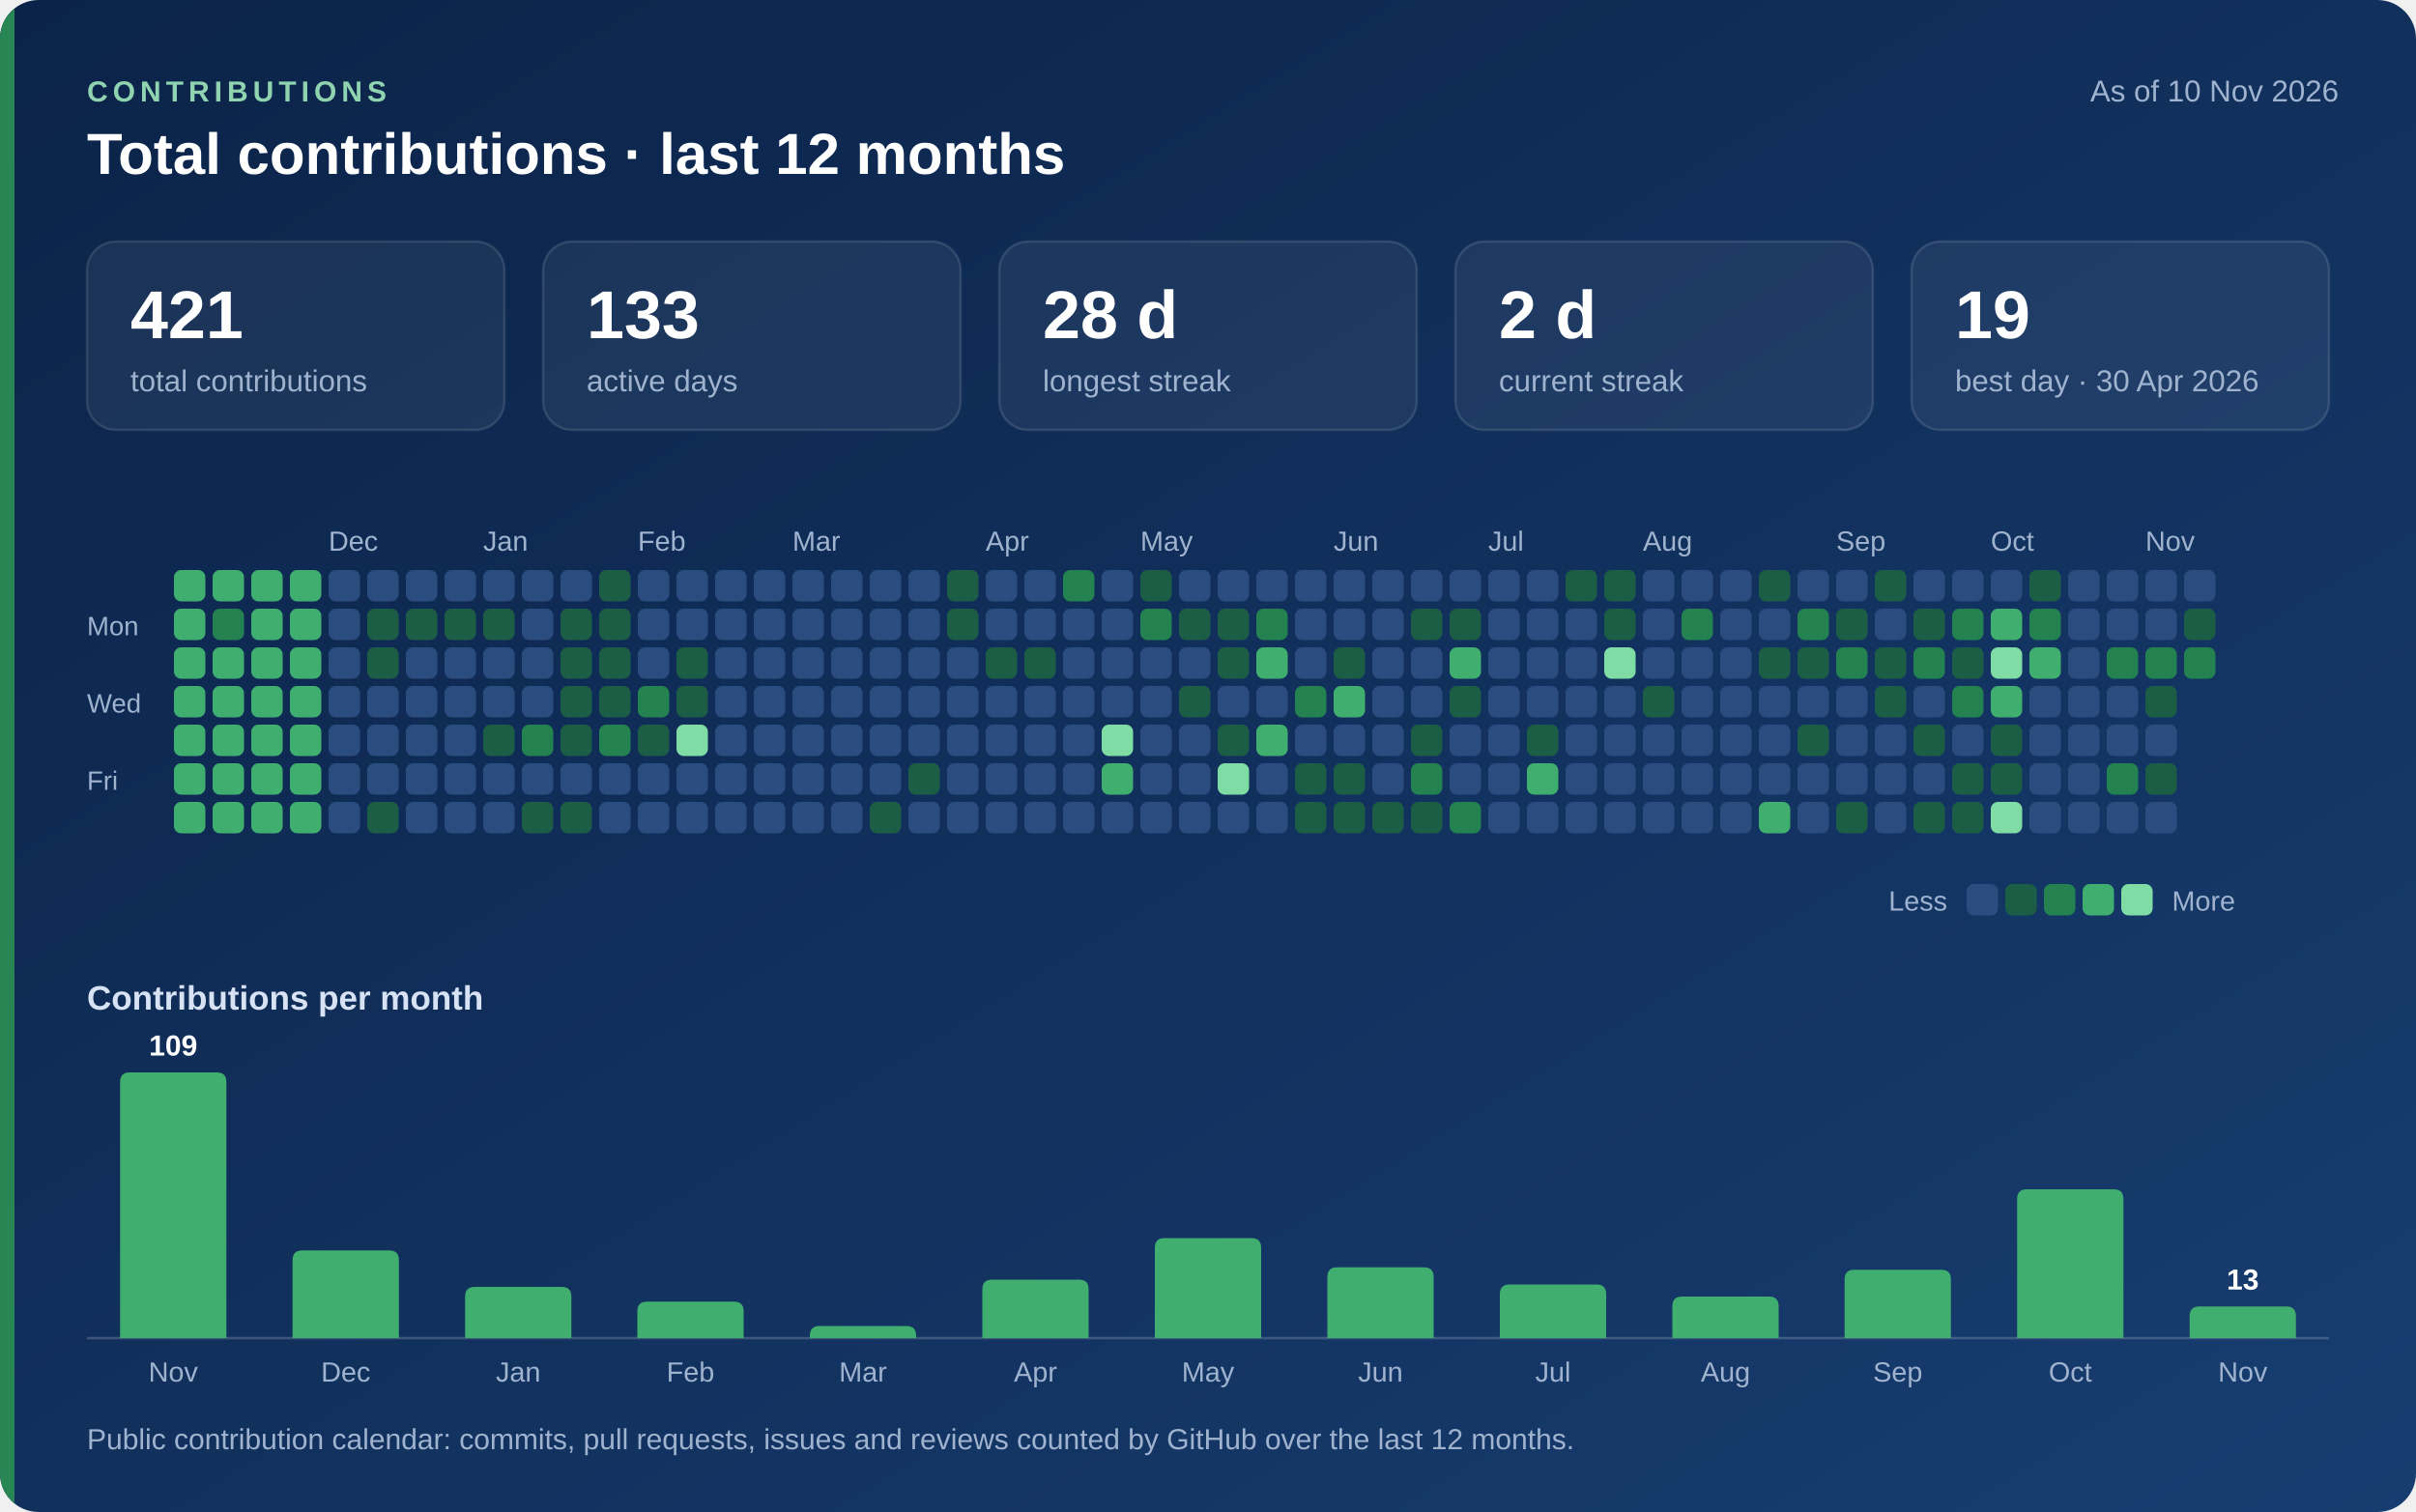
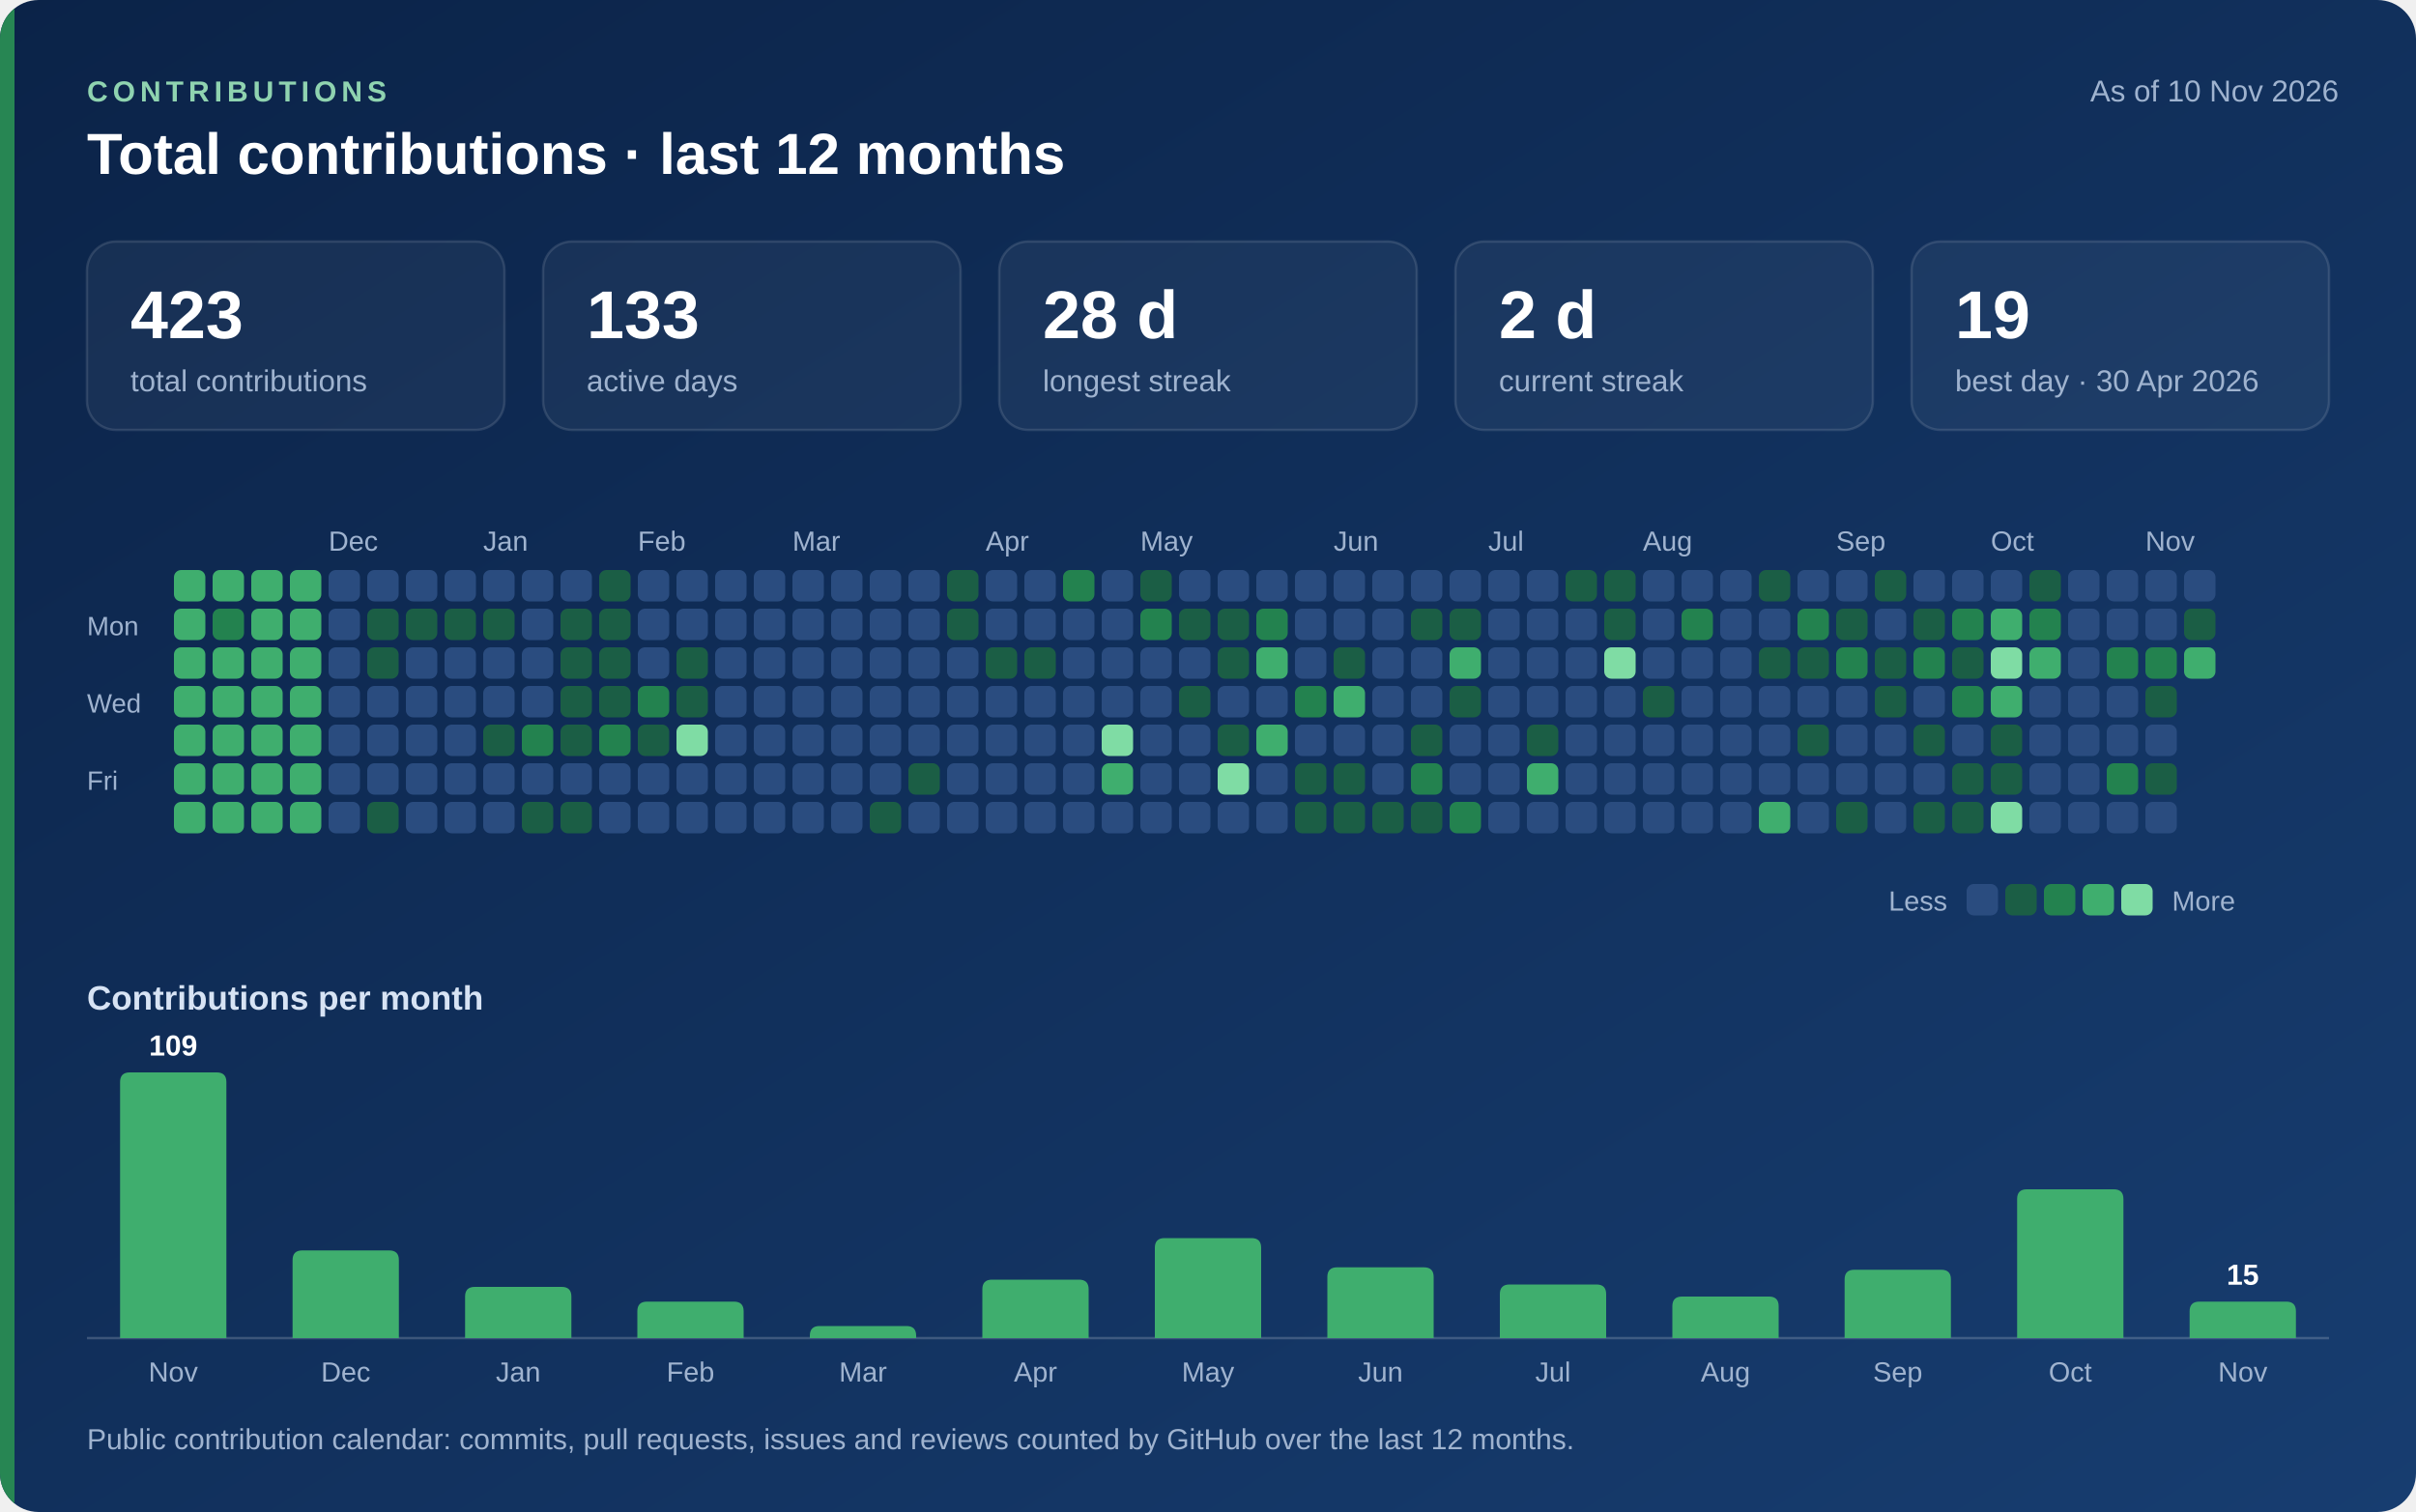
- <svg xmlns="http://www.w3.org/2000/svg" viewBox="0 0 1000 626" width="1000" height="626" role="img" aria-label="421 contributions in the last 12 months as of 10 Nov 2026. 133 active days, longest streak 28 days, current streak 2 days, best day 19 contributions on 2026-04-30.">
+ <svg xmlns="http://www.w3.org/2000/svg" viewBox="0 0 1000 626" width="1000" height="626" role="img" aria-label="423 contributions in the last 12 months as of 10 Nov 2026. 133 active days, longest streak 28 days, current streak 2 days, best day 19 contributions on 2026-04-30.">
  <defs>
    <linearGradient id="bg" x1="0" y1="0" x2="1" y2="1">
      <stop offset="0" stop-color="#0B2348" />
      <stop offset="1" stop-color="#173D70" />
    </linearGradient>
    <clipPath id="c">
      <rect width="1000" height="626" rx="16" />
    </clipPath>
  </defs>
  <style>text{font-family:'Segoe UI',-apple-system,BlinkMacSystemFont,'Helvetica Neue',Arial,sans-serif}</style>
  <g clip-path="url(#c)">
    <rect width="1000" height="626" fill="url(#bg)" />
    <rect width="6" height="626" fill="#278653" />
  </g>
  <text x="36" y="42" font-size="12" font-weight="700" letter-spacing="2" fill="#8FD3B0">CONTRIBUTIONS</text>
  <text x="36" y="72" font-size="24" font-weight="800" fill="#FFFFFF">Total contributions · last 12 months</text>
  <text x="968" y="42" text-anchor="end" font-size="12.5" fill="#9FB3CF">As of 10 Nov 2026</text>
-   <rect x="36.0" y="100" width="172.8" height="78" rx="12" fill="#FFFFFF" fill-opacity=".06" stroke="#FFFFFF" stroke-opacity=".12" />
-   <text x="54.0" y="140" font-size="28" font-weight="800" fill="#FFFFFF">421</text>
+   <rect x="36.0" y="100" width="172.8" height="78" rx="12" fill="#FFFFFF" fill-opacity=".05" stroke="#FFFFFF" stroke-opacity=".12" />
+   <text x="54.0" y="140" font-size="28" font-weight="800" fill="#FFFFFF">423</text>
  <text x="54.0" y="162" font-size="12.5" fill="#9FB3CF">total contributions</text>
-   <rect x="224.8" y="100" width="172.8" height="78" rx="12" fill="#FFFFFF" fill-opacity=".06" stroke="#FFFFFF" stroke-opacity=".12" />
+   <rect x="224.8" y="100" width="172.8" height="78" rx="12" fill="#FFFFFF" fill-opacity=".05" stroke="#FFFFFF" stroke-opacity=".12" />
  <text x="242.8" y="140" font-size="28" font-weight="800" fill="#FFFFFF">133</text>
  <text x="242.8" y="162" font-size="12.5" fill="#9FB3CF">active days</text>
-   <rect x="413.6" y="100" width="172.8" height="78" rx="12" fill="#FFFFFF" fill-opacity=".06" stroke="#FFFFFF" stroke-opacity=".12" />
+   <rect x="413.6" y="100" width="172.8" height="78" rx="12" fill="#FFFFFF" fill-opacity=".05" stroke="#FFFFFF" stroke-opacity=".12" />
  <text x="431.6" y="140" font-size="28" font-weight="800" fill="#FFFFFF">28 d</text>
  <text x="431.6" y="162" font-size="12.5" fill="#9FB3CF">longest streak</text>
-   <rect x="602.4" y="100" width="172.8" height="78" rx="12" fill="#FFFFFF" fill-opacity=".06" stroke="#FFFFFF" stroke-opacity=".12" />
+   <rect x="602.4" y="100" width="172.8" height="78" rx="12" fill="#FFFFFF" fill-opacity=".05" stroke="#FFFFFF" stroke-opacity=".12" />
  <text x="620.4" y="140" font-size="28" font-weight="800" fill="#FFFFFF">2 d</text>
  <text x="620.4" y="162" font-size="12.5" fill="#9FB3CF">current streak</text>
-   <rect x="791.2" y="100" width="172.8" height="78" rx="12" fill="#FFFFFF" fill-opacity=".06" stroke="#FFFFFF" stroke-opacity=".12" />
+   <rect x="791.2" y="100" width="172.8" height="78" rx="12" fill="#FFFFFF" fill-opacity=".05" stroke="#FFFFFF" stroke-opacity=".12" />
  <text x="809.2" y="140" font-size="28" font-weight="800" fill="#FFFFFF">19</text>
  <text x="809.2" y="162" font-size="12.5" fill="#9FB3CF">best day · 30 Apr 2026</text>
  <rect x="72" y="236" width="13" height="13" rx="3" fill="#3FAE6E" />
  <rect x="72" y="252" width="13" height="13" rx="3" fill="#3FAE6E" />
  <rect x="72" y="268" width="13" height="13" rx="3" fill="#3FAE6E" />
  <rect x="72" y="284" width="13" height="13" rx="3" fill="#3FAE6E" />
  <rect x="72" y="300" width="13" height="13" rx="3" fill="#3FAE6E" />
  <rect x="72" y="316" width="13" height="13" rx="3" fill="#3FAE6E" />
  <rect x="72" y="332" width="13" height="13" rx="3" fill="#3FAE6E" />
  <rect x="88" y="236" width="13" height="13" rx="3" fill="#3FAE6E" />
  <rect x="88" y="252" width="13" height="13" rx="3" fill="#23824F" />
  <rect x="88" y="268" width="13" height="13" rx="3" fill="#3FAE6E" />
  <rect x="88" y="284" width="13" height="13" rx="3" fill="#3FAE6E" />
  <rect x="88" y="300" width="13" height="13" rx="3" fill="#3FAE6E" />
  <rect x="88" y="316" width="13" height="13" rx="3" fill="#3FAE6E" />
  <rect x="88" y="332" width="13" height="13" rx="3" fill="#3FAE6E" />
  <rect x="104" y="236" width="13" height="13" rx="3" fill="#3FAE6E" />
  <rect x="104" y="252" width="13" height="13" rx="3" fill="#3FAE6E" />
  <rect x="104" y="268" width="13" height="13" rx="3" fill="#3FAE6E" />
  <rect x="104" y="284" width="13" height="13" rx="3" fill="#3FAE6E" />
  <rect x="104" y="300" width="13" height="13" rx="3" fill="#3FAE6E" />
  <rect x="104" y="316" width="13" height="13" rx="3" fill="#3FAE6E" />
  <rect x="104" y="332" width="13" height="13" rx="3" fill="#3FAE6E" />
  <rect x="120" y="236" width="13" height="13" rx="3" fill="#3FAE6E" />
  <rect x="120" y="252" width="13" height="13" rx="3" fill="#3FAE6E" />
  <rect x="120" y="268" width="13" height="13" rx="3" fill="#3FAE6E" />
  <rect x="120" y="284" width="13" height="13" rx="3" fill="#3FAE6E" />
  <rect x="120" y="300" width="13" height="13" rx="3" fill="#3FAE6E" />
  <rect x="120" y="316" width="13" height="13" rx="3" fill="#3FAE6E" />
  <rect x="120" y="332" width="13" height="13" rx="3" fill="#3FAE6E" />
  <rect x="136" y="236" width="13" height="13" rx="3" fill="#2A4C7F" />
  <text x="136" y="228" font-size="11.5" fill="#9FB3CF">Dec</text>
  <rect x="136" y="252" width="13" height="13" rx="3" fill="#2A4C7F" />
  <rect x="136" y="268" width="13" height="13" rx="3" fill="#2A4C7F" />
  <rect x="136" y="284" width="13" height="13" rx="3" fill="#2A4C7F" />
  <rect x="136" y="300" width="13" height="13" rx="3" fill="#2A4C7F" />
  <rect x="136" y="316" width="13" height="13" rx="3" fill="#2A4C7F" />
  <rect x="136" y="332" width="13" height="13" rx="3" fill="#2A4C7F" />
  <rect x="152" y="236" width="13" height="13" rx="3" fill="#2A4C7F" />
  <rect x="152" y="252" width="13" height="13" rx="3" fill="#1B5E45" />
  <rect x="152" y="268" width="13" height="13" rx="3" fill="#1B5E45" />
  <rect x="152" y="284" width="13" height="13" rx="3" fill="#2A4C7F" />
  <rect x="152" y="300" width="13" height="13" rx="3" fill="#2A4C7F" />
  <rect x="152" y="316" width="13" height="13" rx="3" fill="#2A4C7F" />
  <rect x="152" y="332" width="13" height="13" rx="3" fill="#1B5E45" />
  <rect x="168" y="236" width="13" height="13" rx="3" fill="#2A4C7F" />
  <rect x="168" y="252" width="13" height="13" rx="3" fill="#1B5E45" />
  <rect x="168" y="268" width="13" height="13" rx="3" fill="#2A4C7F" />
  <rect x="168" y="284" width="13" height="13" rx="3" fill="#2A4C7F" />
  <rect x="168" y="300" width="13" height="13" rx="3" fill="#2A4C7F" />
  <rect x="168" y="316" width="13" height="13" rx="3" fill="#2A4C7F" />
  <rect x="168" y="332" width="13" height="13" rx="3" fill="#2A4C7F" />
  <rect x="184" y="236" width="13" height="13" rx="3" fill="#2A4C7F" />
  <rect x="184" y="252" width="13" height="13" rx="3" fill="#1B5E45" />
  <rect x="184" y="268" width="13" height="13" rx="3" fill="#2A4C7F" />
  <rect x="184" y="284" width="13" height="13" rx="3" fill="#2A4C7F" />
  <rect x="184" y="300" width="13" height="13" rx="3" fill="#2A4C7F" />
  <rect x="184" y="316" width="13" height="13" rx="3" fill="#2A4C7F" />
  <rect x="184" y="332" width="13" height="13" rx="3" fill="#2A4C7F" />
  <rect x="200" y="236" width="13" height="13" rx="3" fill="#2A4C7F" />
  <text x="200" y="228" font-size="11.5" fill="#9FB3CF">Jan</text>
  <rect x="200" y="252" width="13" height="13" rx="3" fill="#1B5E45" />
  <rect x="200" y="268" width="13" height="13" rx="3" fill="#2A4C7F" />
  <rect x="200" y="284" width="13" height="13" rx="3" fill="#2A4C7F" />
  <rect x="200" y="300" width="13" height="13" rx="3" fill="#1B5E45" />
  <rect x="200" y="316" width="13" height="13" rx="3" fill="#2A4C7F" />
  <rect x="200" y="332" width="13" height="13" rx="3" fill="#2A4C7F" />
  <rect x="216" y="236" width="13" height="13" rx="3" fill="#2A4C7F" />
  <rect x="216" y="252" width="13" height="13" rx="3" fill="#2A4C7F" />
  <rect x="216" y="268" width="13" height="13" rx="3" fill="#2A4C7F" />
  <rect x="216" y="284" width="13" height="13" rx="3" fill="#2A4C7F" />
  <rect x="216" y="300" width="13" height="13" rx="3" fill="#23824F" />
  <rect x="216" y="316" width="13" height="13" rx="3" fill="#2A4C7F" />
  <rect x="216" y="332" width="13" height="13" rx="3" fill="#1B5E45" />
  <rect x="232" y="236" width="13" height="13" rx="3" fill="#2A4C7F" />
  <rect x="232" y="252" width="13" height="13" rx="3" fill="#1B5E45" />
  <rect x="232" y="268" width="13" height="13" rx="3" fill="#1B5E45" />
  <rect x="232" y="284" width="13" height="13" rx="3" fill="#1B5E45" />
  <rect x="232" y="300" width="13" height="13" rx="3" fill="#1B5E45" />
  <rect x="232" y="316" width="13" height="13" rx="3" fill="#2A4C7F" />
  <rect x="232" y="332" width="13" height="13" rx="3" fill="#1B5E45" />
  <rect x="248" y="236" width="13" height="13" rx="3" fill="#1B5E45" />
  <rect x="248" y="252" width="13" height="13" rx="3" fill="#1B5E45" />
  <rect x="248" y="268" width="13" height="13" rx="3" fill="#1B5E45" />
  <rect x="248" y="284" width="13" height="13" rx="3" fill="#1B5E45" />
  <rect x="248" y="300" width="13" height="13" rx="3" fill="#23824F" />
  <rect x="248" y="316" width="13" height="13" rx="3" fill="#2A4C7F" />
  <rect x="248" y="332" width="13" height="13" rx="3" fill="#2A4C7F" />
  <rect x="264" y="236" width="13" height="13" rx="3" fill="#2A4C7F" />
  <text x="264" y="228" font-size="11.5" fill="#9FB3CF">Feb</text>
  <rect x="264" y="252" width="13" height="13" rx="3" fill="#2A4C7F" />
  <rect x="264" y="268" width="13" height="13" rx="3" fill="#2A4C7F" />
  <rect x="264" y="284" width="13" height="13" rx="3" fill="#23824F" />
  <rect x="264" y="300" width="13" height="13" rx="3" fill="#1B5E45" />
  <rect x="264" y="316" width="13" height="13" rx="3" fill="#2A4C7F" />
  <rect x="264" y="332" width="13" height="13" rx="3" fill="#2A4C7F" />
  <rect x="280" y="236" width="13" height="13" rx="3" fill="#2A4C7F" />
  <rect x="280" y="252" width="13" height="13" rx="3" fill="#2A4C7F" />
  <rect x="280" y="268" width="13" height="13" rx="3" fill="#1B5E45" />
  <rect x="280" y="284" width="13" height="13" rx="3" fill="#1B5E45" />
  <rect x="280" y="300" width="13" height="13" rx="3" fill="#7FDCA4" />
  <rect x="280" y="316" width="13" height="13" rx="3" fill="#2A4C7F" />
  <rect x="280" y="332" width="13" height="13" rx="3" fill="#2A4C7F" />
  <rect x="296" y="236" width="13" height="13" rx="3" fill="#2A4C7F" />
  <rect x="296" y="252" width="13" height="13" rx="3" fill="#2A4C7F" />
  <rect x="296" y="268" width="13" height="13" rx="3" fill="#2A4C7F" />
  <rect x="296" y="284" width="13" height="13" rx="3" fill="#2A4C7F" />
  <rect x="296" y="300" width="13" height="13" rx="3" fill="#2A4C7F" />
  <rect x="296" y="316" width="13" height="13" rx="3" fill="#2A4C7F" />
  <rect x="296" y="332" width="13" height="13" rx="3" fill="#2A4C7F" />
  <rect x="312" y="236" width="13" height="13" rx="3" fill="#2A4C7F" />
  <rect x="312" y="252" width="13" height="13" rx="3" fill="#2A4C7F" />
  <rect x="312" y="268" width="13" height="13" rx="3" fill="#2A4C7F" />
  <rect x="312" y="284" width="13" height="13" rx="3" fill="#2A4C7F" />
  <rect x="312" y="300" width="13" height="13" rx="3" fill="#2A4C7F" />
  <rect x="312" y="316" width="13" height="13" rx="3" fill="#2A4C7F" />
  <rect x="312" y="332" width="13" height="13" rx="3" fill="#2A4C7F" />
  <rect x="328" y="236" width="13" height="13" rx="3" fill="#2A4C7F" />
  <text x="328" y="228" font-size="11.5" fill="#9FB3CF">Mar</text>
  <rect x="328" y="252" width="13" height="13" rx="3" fill="#2A4C7F" />
  <rect x="328" y="268" width="13" height="13" rx="3" fill="#2A4C7F" />
  <rect x="328" y="284" width="13" height="13" rx="3" fill="#2A4C7F" />
  <rect x="328" y="300" width="13" height="13" rx="3" fill="#2A4C7F" />
  <rect x="328" y="316" width="13" height="13" rx="3" fill="#2A4C7F" />
  <rect x="328" y="332" width="13" height="13" rx="3" fill="#2A4C7F" />
  <rect x="344" y="236" width="13" height="13" rx="3" fill="#2A4C7F" />
  <rect x="344" y="252" width="13" height="13" rx="3" fill="#2A4C7F" />
  <rect x="344" y="268" width="13" height="13" rx="3" fill="#2A4C7F" />
  <rect x="344" y="284" width="13" height="13" rx="3" fill="#2A4C7F" />
  <rect x="344" y="300" width="13" height="13" rx="3" fill="#2A4C7F" />
  <rect x="344" y="316" width="13" height="13" rx="3" fill="#2A4C7F" />
  <rect x="344" y="332" width="13" height="13" rx="3" fill="#2A4C7F" />
  <rect x="360" y="236" width="13" height="13" rx="3" fill="#2A4C7F" />
  <rect x="360" y="252" width="13" height="13" rx="3" fill="#2A4C7F" />
  <rect x="360" y="268" width="13" height="13" rx="3" fill="#2A4C7F" />
  <rect x="360" y="284" width="13" height="13" rx="3" fill="#2A4C7F" />
  <rect x="360" y="300" width="13" height="13" rx="3" fill="#2A4C7F" />
  <rect x="360" y="316" width="13" height="13" rx="3" fill="#2A4C7F" />
  <rect x="360" y="332" width="13" height="13" rx="3" fill="#1B5E45" />
  <rect x="376" y="236" width="13" height="13" rx="3" fill="#2A4C7F" />
  <rect x="376" y="252" width="13" height="13" rx="3" fill="#2A4C7F" />
  <rect x="376" y="268" width="13" height="13" rx="3" fill="#2A4C7F" />
  <rect x="376" y="284" width="13" height="13" rx="3" fill="#2A4C7F" />
  <rect x="376" y="300" width="13" height="13" rx="3" fill="#2A4C7F" />
  <rect x="376" y="316" width="13" height="13" rx="3" fill="#1B5E45" />
  <rect x="376" y="332" width="13" height="13" rx="3" fill="#2A4C7F" />
  <rect x="392" y="236" width="13" height="13" rx="3" fill="#1B5E45" />
  <rect x="392" y="252" width="13" height="13" rx="3" fill="#1B5E45" />
  <rect x="392" y="268" width="13" height="13" rx="3" fill="#2A4C7F" />
  <rect x="392" y="284" width="13" height="13" rx="3" fill="#2A4C7F" />
  <rect x="392" y="300" width="13" height="13" rx="3" fill="#2A4C7F" />
  <rect x="392" y="316" width="13" height="13" rx="3" fill="#2A4C7F" />
  <rect x="392" y="332" width="13" height="13" rx="3" fill="#2A4C7F" />
  <rect x="408" y="236" width="13" height="13" rx="3" fill="#2A4C7F" />
  <text x="408" y="228" font-size="11.5" fill="#9FB3CF">Apr</text>
  <rect x="408" y="252" width="13" height="13" rx="3" fill="#2A4C7F" />
  <rect x="408" y="268" width="13" height="13" rx="3" fill="#1B5E45" />
  <rect x="408" y="284" width="13" height="13" rx="3" fill="#2A4C7F" />
  <rect x="408" y="300" width="13" height="13" rx="3" fill="#2A4C7F" />
  <rect x="408" y="316" width="13" height="13" rx="3" fill="#2A4C7F" />
  <rect x="408" y="332" width="13" height="13" rx="3" fill="#2A4C7F" />
  <rect x="424" y="236" width="13" height="13" rx="3" fill="#2A4C7F" />
  <rect x="424" y="252" width="13" height="13" rx="3" fill="#2A4C7F" />
  <rect x="424" y="268" width="13" height="13" rx="3" fill="#1B5E45" />
  <rect x="424" y="284" width="13" height="13" rx="3" fill="#2A4C7F" />
  <rect x="424" y="300" width="13" height="13" rx="3" fill="#2A4C7F" />
  <rect x="424" y="316" width="13" height="13" rx="3" fill="#2A4C7F" />
  <rect x="424" y="332" width="13" height="13" rx="3" fill="#2A4C7F" />
  <rect x="440" y="236" width="13" height="13" rx="3" fill="#23824F" />
  <rect x="440" y="252" width="13" height="13" rx="3" fill="#2A4C7F" />
  <rect x="440" y="268" width="13" height="13" rx="3" fill="#2A4C7F" />
  <rect x="440" y="284" width="13" height="13" rx="3" fill="#2A4C7F" />
  <rect x="440" y="300" width="13" height="13" rx="3" fill="#2A4C7F" />
  <rect x="440" y="316" width="13" height="13" rx="3" fill="#2A4C7F" />
  <rect x="440" y="332" width="13" height="13" rx="3" fill="#2A4C7F" />
  <rect x="456" y="236" width="13" height="13" rx="3" fill="#2A4C7F" />
  <rect x="456" y="252" width="13" height="13" rx="3" fill="#2A4C7F" />
  <rect x="456" y="268" width="13" height="13" rx="3" fill="#2A4C7F" />
  <rect x="456" y="284" width="13" height="13" rx="3" fill="#2A4C7F" />
  <rect x="456" y="300" width="13" height="13" rx="3" fill="#7FDCA4" />
  <rect x="456" y="316" width="13" height="13" rx="3" fill="#3FAE6E" />
  <rect x="456" y="332" width="13" height="13" rx="3" fill="#2A4C7F" />
  <rect x="472" y="236" width="13" height="13" rx="3" fill="#1B5E45" />
  <text x="472" y="228" font-size="11.5" fill="#9FB3CF">May</text>
  <rect x="472" y="252" width="13" height="13" rx="3" fill="#23824F" />
  <rect x="472" y="268" width="13" height="13" rx="3" fill="#2A4C7F" />
  <rect x="472" y="284" width="13" height="13" rx="3" fill="#2A4C7F" />
  <rect x="472" y="300" width="13" height="13" rx="3" fill="#2A4C7F" />
  <rect x="472" y="316" width="13" height="13" rx="3" fill="#2A4C7F" />
  <rect x="472" y="332" width="13" height="13" rx="3" fill="#2A4C7F" />
  <rect x="488" y="236" width="13" height="13" rx="3" fill="#2A4C7F" />
  <rect x="488" y="252" width="13" height="13" rx="3" fill="#1B5E45" />
  <rect x="488" y="268" width="13" height="13" rx="3" fill="#2A4C7F" />
  <rect x="488" y="284" width="13" height="13" rx="3" fill="#1B5E45" />
  <rect x="488" y="300" width="13" height="13" rx="3" fill="#2A4C7F" />
  <rect x="488" y="316" width="13" height="13" rx="3" fill="#2A4C7F" />
  <rect x="488" y="332" width="13" height="13" rx="3" fill="#2A4C7F" />
  <rect x="504" y="236" width="13" height="13" rx="3" fill="#2A4C7F" />
  <rect x="504" y="252" width="13" height="13" rx="3" fill="#1B5E45" />
  <rect x="504" y="268" width="13" height="13" rx="3" fill="#1B5E45" />
  <rect x="504" y="284" width="13" height="13" rx="3" fill="#2A4C7F" />
  <rect x="504" y="300" width="13" height="13" rx="3" fill="#1B5E45" />
  <rect x="504" y="316" width="13" height="13" rx="3" fill="#7FDCA4" />
  <rect x="504" y="332" width="13" height="13" rx="3" fill="#2A4C7F" />
  <rect x="520" y="236" width="13" height="13" rx="3" fill="#2A4C7F" />
  <rect x="520" y="252" width="13" height="13" rx="3" fill="#23824F" />
  <rect x="520" y="268" width="13" height="13" rx="3" fill="#3FAE6E" />
  <rect x="520" y="284" width="13" height="13" rx="3" fill="#2A4C7F" />
  <rect x="520" y="300" width="13" height="13" rx="3" fill="#3FAE6E" />
  <rect x="520" y="316" width="13" height="13" rx="3" fill="#2A4C7F" />
  <rect x="520" y="332" width="13" height="13" rx="3" fill="#2A4C7F" />
  <rect x="536" y="236" width="13" height="13" rx="3" fill="#2A4C7F" />
  <rect x="536" y="252" width="13" height="13" rx="3" fill="#2A4C7F" />
  <rect x="536" y="268" width="13" height="13" rx="3" fill="#2A4C7F" />
  <rect x="536" y="284" width="13" height="13" rx="3" fill="#23824F" />
  <rect x="536" y="300" width="13" height="13" rx="3" fill="#2A4C7F" />
  <rect x="536" y="316" width="13" height="13" rx="3" fill="#1B5E45" />
  <rect x="536" y="332" width="13" height="13" rx="3" fill="#1B5E45" />
  <rect x="552" y="236" width="13" height="13" rx="3" fill="#2A4C7F" />
  <text x="552" y="228" font-size="11.5" fill="#9FB3CF">Jun</text>
  <rect x="552" y="252" width="13" height="13" rx="3" fill="#2A4C7F" />
  <rect x="552" y="268" width="13" height="13" rx="3" fill="#1B5E45" />
  <rect x="552" y="284" width="13" height="13" rx="3" fill="#3FAE6E" />
  <rect x="552" y="300" width="13" height="13" rx="3" fill="#2A4C7F" />
  <rect x="552" y="316" width="13" height="13" rx="3" fill="#1B5E45" />
  <rect x="552" y="332" width="13" height="13" rx="3" fill="#1B5E45" />
  <rect x="568" y="236" width="13" height="13" rx="3" fill="#2A4C7F" />
  <rect x="568" y="252" width="13" height="13" rx="3" fill="#2A4C7F" />
  <rect x="568" y="268" width="13" height="13" rx="3" fill="#2A4C7F" />
  <rect x="568" y="284" width="13" height="13" rx="3" fill="#2A4C7F" />
  <rect x="568" y="300" width="13" height="13" rx="3" fill="#2A4C7F" />
  <rect x="568" y="316" width="13" height="13" rx="3" fill="#2A4C7F" />
  <rect x="568" y="332" width="13" height="13" rx="3" fill="#1B5E45" />
  <rect x="584" y="236" width="13" height="13" rx="3" fill="#2A4C7F" />
  <rect x="584" y="252" width="13" height="13" rx="3" fill="#1B5E45" />
  <rect x="584" y="268" width="13" height="13" rx="3" fill="#2A4C7F" />
  <rect x="584" y="284" width="13" height="13" rx="3" fill="#2A4C7F" />
  <rect x="584" y="300" width="13" height="13" rx="3" fill="#1B5E45" />
  <rect x="584" y="316" width="13" height="13" rx="3" fill="#23824F" />
  <rect x="584" y="332" width="13" height="13" rx="3" fill="#1B5E45" />
  <rect x="600" y="236" width="13" height="13" rx="3" fill="#2A4C7F" />
  <rect x="600" y="252" width="13" height="13" rx="3" fill="#1B5E45" />
  <rect x="600" y="268" width="13" height="13" rx="3" fill="#3FAE6E" />
  <rect x="600" y="284" width="13" height="13" rx="3" fill="#1B5E45" />
  <rect x="600" y="300" width="13" height="13" rx="3" fill="#2A4C7F" />
  <rect x="600" y="316" width="13" height="13" rx="3" fill="#2A4C7F" />
  <rect x="600" y="332" width="13" height="13" rx="3" fill="#23824F" />
  <rect x="616" y="236" width="13" height="13" rx="3" fill="#2A4C7F" />
  <text x="616" y="228" font-size="11.5" fill="#9FB3CF">Jul</text>
  <rect x="616" y="252" width="13" height="13" rx="3" fill="#2A4C7F" />
  <rect x="616" y="268" width="13" height="13" rx="3" fill="#2A4C7F" />
  <rect x="616" y="284" width="13" height="13" rx="3" fill="#2A4C7F" />
  <rect x="616" y="300" width="13" height="13" rx="3" fill="#2A4C7F" />
  <rect x="616" y="316" width="13" height="13" rx="3" fill="#2A4C7F" />
  <rect x="616" y="332" width="13" height="13" rx="3" fill="#2A4C7F" />
  <rect x="632" y="236" width="13" height="13" rx="3" fill="#2A4C7F" />
  <rect x="632" y="252" width="13" height="13" rx="3" fill="#2A4C7F" />
  <rect x="632" y="268" width="13" height="13" rx="3" fill="#2A4C7F" />
  <rect x="632" y="284" width="13" height="13" rx="3" fill="#2A4C7F" />
  <rect x="632" y="300" width="13" height="13" rx="3" fill="#1B5E45" />
  <rect x="632" y="316" width="13" height="13" rx="3" fill="#3FAE6E" />
  <rect x="632" y="332" width="13" height="13" rx="3" fill="#2A4C7F" />
  <rect x="648" y="236" width="13" height="13" rx="3" fill="#1B5E45" />
  <rect x="648" y="252" width="13" height="13" rx="3" fill="#2A4C7F" />
  <rect x="648" y="268" width="13" height="13" rx="3" fill="#2A4C7F" />
  <rect x="648" y="284" width="13" height="13" rx="3" fill="#2A4C7F" />
  <rect x="648" y="300" width="13" height="13" rx="3" fill="#2A4C7F" />
  <rect x="648" y="316" width="13" height="13" rx="3" fill="#2A4C7F" />
  <rect x="648" y="332" width="13" height="13" rx="3" fill="#2A4C7F" />
  <rect x="664" y="236" width="13" height="13" rx="3" fill="#1B5E45" />
  <rect x="664" y="252" width="13" height="13" rx="3" fill="#1B5E45" />
  <rect x="664" y="268" width="13" height="13" rx="3" fill="#7FDCA4" />
  <rect x="664" y="284" width="13" height="13" rx="3" fill="#2A4C7F" />
  <rect x="664" y="300" width="13" height="13" rx="3" fill="#2A4C7F" />
  <rect x="664" y="316" width="13" height="13" rx="3" fill="#2A4C7F" />
  <rect x="664" y="332" width="13" height="13" rx="3" fill="#2A4C7F" />
  <rect x="680" y="236" width="13" height="13" rx="3" fill="#2A4C7F" />
  <text x="680" y="228" font-size="11.5" fill="#9FB3CF">Aug</text>
  <rect x="680" y="252" width="13" height="13" rx="3" fill="#2A4C7F" />
  <rect x="680" y="268" width="13" height="13" rx="3" fill="#2A4C7F" />
  <rect x="680" y="284" width="13" height="13" rx="3" fill="#1B5E45" />
  <rect x="680" y="300" width="13" height="13" rx="3" fill="#2A4C7F" />
  <rect x="680" y="316" width="13" height="13" rx="3" fill="#2A4C7F" />
  <rect x="680" y="332" width="13" height="13" rx="3" fill="#2A4C7F" />
  <rect x="696" y="236" width="13" height="13" rx="3" fill="#2A4C7F" />
  <rect x="696" y="252" width="13" height="13" rx="3" fill="#23824F" />
  <rect x="696" y="268" width="13" height="13" rx="3" fill="#2A4C7F" />
  <rect x="696" y="284" width="13" height="13" rx="3" fill="#2A4C7F" />
  <rect x="696" y="300" width="13" height="13" rx="3" fill="#2A4C7F" />
  <rect x="696" y="316" width="13" height="13" rx="3" fill="#2A4C7F" />
  <rect x="696" y="332" width="13" height="13" rx="3" fill="#2A4C7F" />
  <rect x="712" y="236" width="13" height="13" rx="3" fill="#2A4C7F" />
  <rect x="712" y="252" width="13" height="13" rx="3" fill="#2A4C7F" />
  <rect x="712" y="268" width="13" height="13" rx="3" fill="#2A4C7F" />
  <rect x="712" y="284" width="13" height="13" rx="3" fill="#2A4C7F" />
  <rect x="712" y="300" width="13" height="13" rx="3" fill="#2A4C7F" />
  <rect x="712" y="316" width="13" height="13" rx="3" fill="#2A4C7F" />
  <rect x="712" y="332" width="13" height="13" rx="3" fill="#2A4C7F" />
  <rect x="728" y="236" width="13" height="13" rx="3" fill="#1B5E45" />
  <rect x="728" y="252" width="13" height="13" rx="3" fill="#2A4C7F" />
  <rect x="728" y="268" width="13" height="13" rx="3" fill="#1B5E45" />
  <rect x="728" y="284" width="13" height="13" rx="3" fill="#2A4C7F" />
  <rect x="728" y="300" width="13" height="13" rx="3" fill="#2A4C7F" />
  <rect x="728" y="316" width="13" height="13" rx="3" fill="#2A4C7F" />
  <rect x="728" y="332" width="13" height="13" rx="3" fill="#3FAE6E" />
  <rect x="744" y="236" width="13" height="13" rx="3" fill="#2A4C7F" />
  <rect x="744" y="252" width="13" height="13" rx="3" fill="#23824F" />
  <rect x="744" y="268" width="13" height="13" rx="3" fill="#1B5E45" />
  <rect x="744" y="284" width="13" height="13" rx="3" fill="#2A4C7F" />
  <rect x="744" y="300" width="13" height="13" rx="3" fill="#1B5E45" />
  <rect x="744" y="316" width="13" height="13" rx="3" fill="#2A4C7F" />
  <rect x="744" y="332" width="13" height="13" rx="3" fill="#2A4C7F" />
  <rect x="760" y="236" width="13" height="13" rx="3" fill="#2A4C7F" />
  <text x="760" y="228" font-size="11.5" fill="#9FB3CF">Sep</text>
  <rect x="760" y="252" width="13" height="13" rx="3" fill="#1B5E45" />
  <rect x="760" y="268" width="13" height="13" rx="3" fill="#23824F" />
  <rect x="760" y="284" width="13" height="13" rx="3" fill="#2A4C7F" />
  <rect x="760" y="300" width="13" height="13" rx="3" fill="#2A4C7F" />
  <rect x="760" y="316" width="13" height="13" rx="3" fill="#2A4C7F" />
  <rect x="760" y="332" width="13" height="13" rx="3" fill="#1B5E45" />
  <rect x="776" y="236" width="13" height="13" rx="3" fill="#1B5E45" />
  <rect x="776" y="252" width="13" height="13" rx="3" fill="#2A4C7F" />
  <rect x="776" y="268" width="13" height="13" rx="3" fill="#1B5E45" />
  <rect x="776" y="284" width="13" height="13" rx="3" fill="#1B5E45" />
  <rect x="776" y="300" width="13" height="13" rx="3" fill="#2A4C7F" />
  <rect x="776" y="316" width="13" height="13" rx="3" fill="#2A4C7F" />
  <rect x="776" y="332" width="13" height="13" rx="3" fill="#2A4C7F" />
  <rect x="792" y="236" width="13" height="13" rx="3" fill="#2A4C7F" />
  <rect x="792" y="252" width="13" height="13" rx="3" fill="#1B5E45" />
  <rect x="792" y="268" width="13" height="13" rx="3" fill="#23824F" />
  <rect x="792" y="284" width="13" height="13" rx="3" fill="#2A4C7F" />
  <rect x="792" y="300" width="13" height="13" rx="3" fill="#1B5E45" />
  <rect x="792" y="316" width="13" height="13" rx="3" fill="#2A4C7F" />
  <rect x="792" y="332" width="13" height="13" rx="3" fill="#1B5E45" />
  <rect x="808" y="236" width="13" height="13" rx="3" fill="#2A4C7F" />
  <rect x="808" y="252" width="13" height="13" rx="3" fill="#23824F" />
  <rect x="808" y="268" width="13" height="13" rx="3" fill="#1B5E45" />
  <rect x="808" y="284" width="13" height="13" rx="3" fill="#23824F" />
  <rect x="808" y="300" width="13" height="13" rx="3" fill="#2A4C7F" />
  <rect x="808" y="316" width="13" height="13" rx="3" fill="#1B5E45" />
  <rect x="808" y="332" width="13" height="13" rx="3" fill="#1B5E45" />
  <rect x="824" y="236" width="13" height="13" rx="3" fill="#2A4C7F" />
  <text x="824" y="228" font-size="11.5" fill="#9FB3CF">Oct</text>
  <rect x="824" y="252" width="13" height="13" rx="3" fill="#3FAE6E" />
  <rect x="824" y="268" width="13" height="13" rx="3" fill="#7FDCA4" />
  <rect x="824" y="284" width="13" height="13" rx="3" fill="#3FAE6E" />
  <rect x="824" y="300" width="13" height="13" rx="3" fill="#1B5E45" />
  <rect x="824" y="316" width="13" height="13" rx="3" fill="#1B5E45" />
  <rect x="824" y="332" width="13" height="13" rx="3" fill="#7FDCA4" />
  <rect x="840" y="236" width="13" height="13" rx="3" fill="#1B5E45" />
  <rect x="840" y="252" width="13" height="13" rx="3" fill="#23824F" />
  <rect x="840" y="268" width="13" height="13" rx="3" fill="#3FAE6E" />
  <rect x="840" y="284" width="13" height="13" rx="3" fill="#2A4C7F" />
  <rect x="840" y="300" width="13" height="13" rx="3" fill="#2A4C7F" />
  <rect x="840" y="316" width="13" height="13" rx="3" fill="#2A4C7F" />
  <rect x="840" y="332" width="13" height="13" rx="3" fill="#2A4C7F" />
  <rect x="856" y="236" width="13" height="13" rx="3" fill="#2A4C7F" />
  <rect x="856" y="252" width="13" height="13" rx="3" fill="#2A4C7F" />
  <rect x="856" y="268" width="13" height="13" rx="3" fill="#2A4C7F" />
  <rect x="856" y="284" width="13" height="13" rx="3" fill="#2A4C7F" />
  <rect x="856" y="300" width="13" height="13" rx="3" fill="#2A4C7F" />
  <rect x="856" y="316" width="13" height="13" rx="3" fill="#2A4C7F" />
  <rect x="856" y="332" width="13" height="13" rx="3" fill="#2A4C7F" />
  <rect x="872" y="236" width="13" height="13" rx="3" fill="#2A4C7F" />
  <rect x="872" y="252" width="13" height="13" rx="3" fill="#2A4C7F" />
  <rect x="872" y="268" width="13" height="13" rx="3" fill="#23824F" />
  <rect x="872" y="284" width="13" height="13" rx="3" fill="#2A4C7F" />
  <rect x="872" y="300" width="13" height="13" rx="3" fill="#2A4C7F" />
  <rect x="872" y="316" width="13" height="13" rx="3" fill="#23824F" />
  <rect x="872" y="332" width="13" height="13" rx="3" fill="#2A4C7F" />
  <rect x="888" y="236" width="13" height="13" rx="3" fill="#2A4C7F" />
  <text x="888" y="228" font-size="11.5" fill="#9FB3CF">Nov</text>
  <rect x="888" y="252" width="13" height="13" rx="3" fill="#2A4C7F" />
  <rect x="888" y="268" width="13" height="13" rx="3" fill="#23824F" />
  <rect x="888" y="284" width="13" height="13" rx="3" fill="#1B5E45" />
  <rect x="888" y="300" width="13" height="13" rx="3" fill="#2A4C7F" />
  <rect x="888" y="316" width="13" height="13" rx="3" fill="#1B5E45" />
  <rect x="888" y="332" width="13" height="13" rx="3" fill="#2A4C7F" />
  <rect x="904" y="236" width="13" height="13" rx="3" fill="#2A4C7F" />
  <rect x="904" y="252" width="13" height="13" rx="3" fill="#1B5E45" />
-   <rect x="904" y="268" width="13" height="13" rx="3" fill="#23824F" />
+   <rect x="904" y="268" width="13" height="13" rx="3" fill="#3FAE6E" />
  <text x="36" y="263" font-size="11" fill="#9FB3CF">Mon</text>
  <text x="36" y="295" font-size="11" fill="#9FB3CF">Wed</text>
  <text x="36" y="327" font-size="11" fill="#9FB3CF">Fri</text>
  <text x="806" y="377" text-anchor="end" font-size="11.5" fill="#9FB3CF">Less</text>
  <rect x="814" y="366" width="13" height="13" rx="3" fill="#2A4C7F" />
  <rect x="830" y="366" width="13" height="13" rx="3" fill="#1B5E45" />
  <rect x="846" y="366" width="13" height="13" rx="3" fill="#23824F" />
  <rect x="862" y="366" width="13" height="13" rx="3" fill="#3FAE6E" />
  <rect x="878" y="366" width="13" height="13" rx="3" fill="#7FDCA4" />
  <text x="899" y="377" font-size="11.5" fill="#9FB3CF">More</text>
  <text x="36" y="418" font-size="14" font-weight="700" fill="#D7E3F4">Contributions per month</text>
  <line x1="36" x2="964" y1="554" y2="554" stroke="#FFFFFF" stroke-opacity=".18" />
  <path d="M49.7,554 V448.0 Q49.7,444.0 53.7,444.0 H89.7 Q93.7,444.0 93.7,448.0 V554 Z" fill="#3FAE6E" />
  <text x="71.7" y="437.0" text-anchor="middle" font-size="12" font-weight="700" fill="#FFFFFF">109</text>
  <text x="71.7" y="572" text-anchor="middle" font-size="11.5" fill="#9FB3CF">Nov</text>
  <path d="M121.1,554 V521.7 Q121.1,517.7 125.1,517.7 H161.1 Q165.1,517.7 165.1,521.7 V554 Z" fill="#3FAE6E" />
  <text x="143.1" y="572" text-anchor="middle" font-size="11.5" fill="#9FB3CF">Dec</text>
  <path d="M192.5,554 V536.8 Q192.5,532.8 196.5,532.8 H232.5 Q236.5,532.8 236.5,536.8 V554 Z" fill="#3FAE6E" />
  <text x="214.5" y="572" text-anchor="middle" font-size="11.5" fill="#9FB3CF">Jan</text>
  <path d="M263.8,554 V542.9 Q263.8,538.9 267.8,538.9 H303.8 Q307.8,538.9 307.8,542.9 V554 Z" fill="#3FAE6E" />
  <text x="285.8" y="572" text-anchor="middle" font-size="11.5" fill="#9FB3CF">Feb</text>
  <path d="M335.2,554 V553.0 Q335.2,549.0 339.2,549.0 H375.2 Q379.2,549.0 379.2,553.0 V554 Z" fill="#3FAE6E" />
  <text x="357.2" y="572" text-anchor="middle" font-size="11.5" fill="#9FB3CF">Mar</text>
  <path d="M406.6,554 V533.8 Q406.6,529.8 410.6,529.8 H446.6 Q450.6,529.8 450.6,533.8 V554 Z" fill="#3FAE6E" />
  <text x="428.6" y="572" text-anchor="middle" font-size="11.5" fill="#9FB3CF">Apr</text>
  <path d="M478.0,554 V516.6 Q478.0,512.6 482.0,512.6 H518.0 Q522.0,512.6 522.0,516.6 V554 Z" fill="#3FAE6E" />
  <text x="500.0" y="572" text-anchor="middle" font-size="11.5" fill="#9FB3CF">May</text>
  <path d="M549.4,554 V528.7 Q549.4,524.7 553.4,524.7 H589.4 Q593.4,524.7 593.4,528.7 V554 Z" fill="#3FAE6E" />
  <text x="571.4" y="572" text-anchor="middle" font-size="11.5" fill="#9FB3CF">Jun</text>
  <path d="M620.8,554 V535.8 Q620.8,531.8 624.8,531.8 H660.8 Q664.8,531.8 664.8,535.8 V554 Z" fill="#3FAE6E" />
  <text x="642.8" y="572" text-anchor="middle" font-size="11.5" fill="#9FB3CF">Jul</text>
  <path d="M692.2,554 V540.8 Q692.2,536.8 696.2,536.8 H732.2 Q736.2,536.8 736.2,540.8 V554 Z" fill="#3FAE6E" />
  <text x="714.2" y="572" text-anchor="middle" font-size="11.5" fill="#9FB3CF">Aug</text>
  <path d="M763.5,554 V529.7 Q763.5,525.7 767.5,525.7 H803.5 Q807.5,525.7 807.5,529.7 V554 Z" fill="#3FAE6E" />
  <text x="785.5" y="572" text-anchor="middle" font-size="11.5" fill="#9FB3CF">Sep</text>
  <path d="M834.9,554 V496.4 Q834.9,492.4 838.9,492.4 H874.9 Q878.9,492.4 878.9,496.4 V554 Z" fill="#3FAE6E" />
  <text x="856.9" y="572" text-anchor="middle" font-size="11.5" fill="#9FB3CF">Oct</text>
-   <path d="M906.3,554 V544.9 Q906.3,540.9 910.3,540.9 H946.3 Q950.3,540.9 950.3,544.9 V554 Z" fill="#3FAE6E" />
-   <text x="928.3" y="533.9" text-anchor="middle" font-size="12" font-weight="700" fill="#FFFFFF">13</text>
+   <path d="M906.3,554 V542.9 Q906.3,538.9 910.3,538.9 H946.3 Q950.3,538.9 950.3,542.9 V554 Z" fill="#3FAE6E" />
+   <text x="928.3" y="531.9" text-anchor="middle" font-size="12" font-weight="700" fill="#FFFFFF">15</text>
  <text x="928.3" y="572" text-anchor="middle" font-size="11.5" fill="#9FB3CF">Nov</text>
  <text x="36" y="600" font-size="12" fill="#9FB3CF">Public contribution calendar: commits, pull requests, issues and reviews counted by GitHub over the last 12 months.</text>
</svg>
